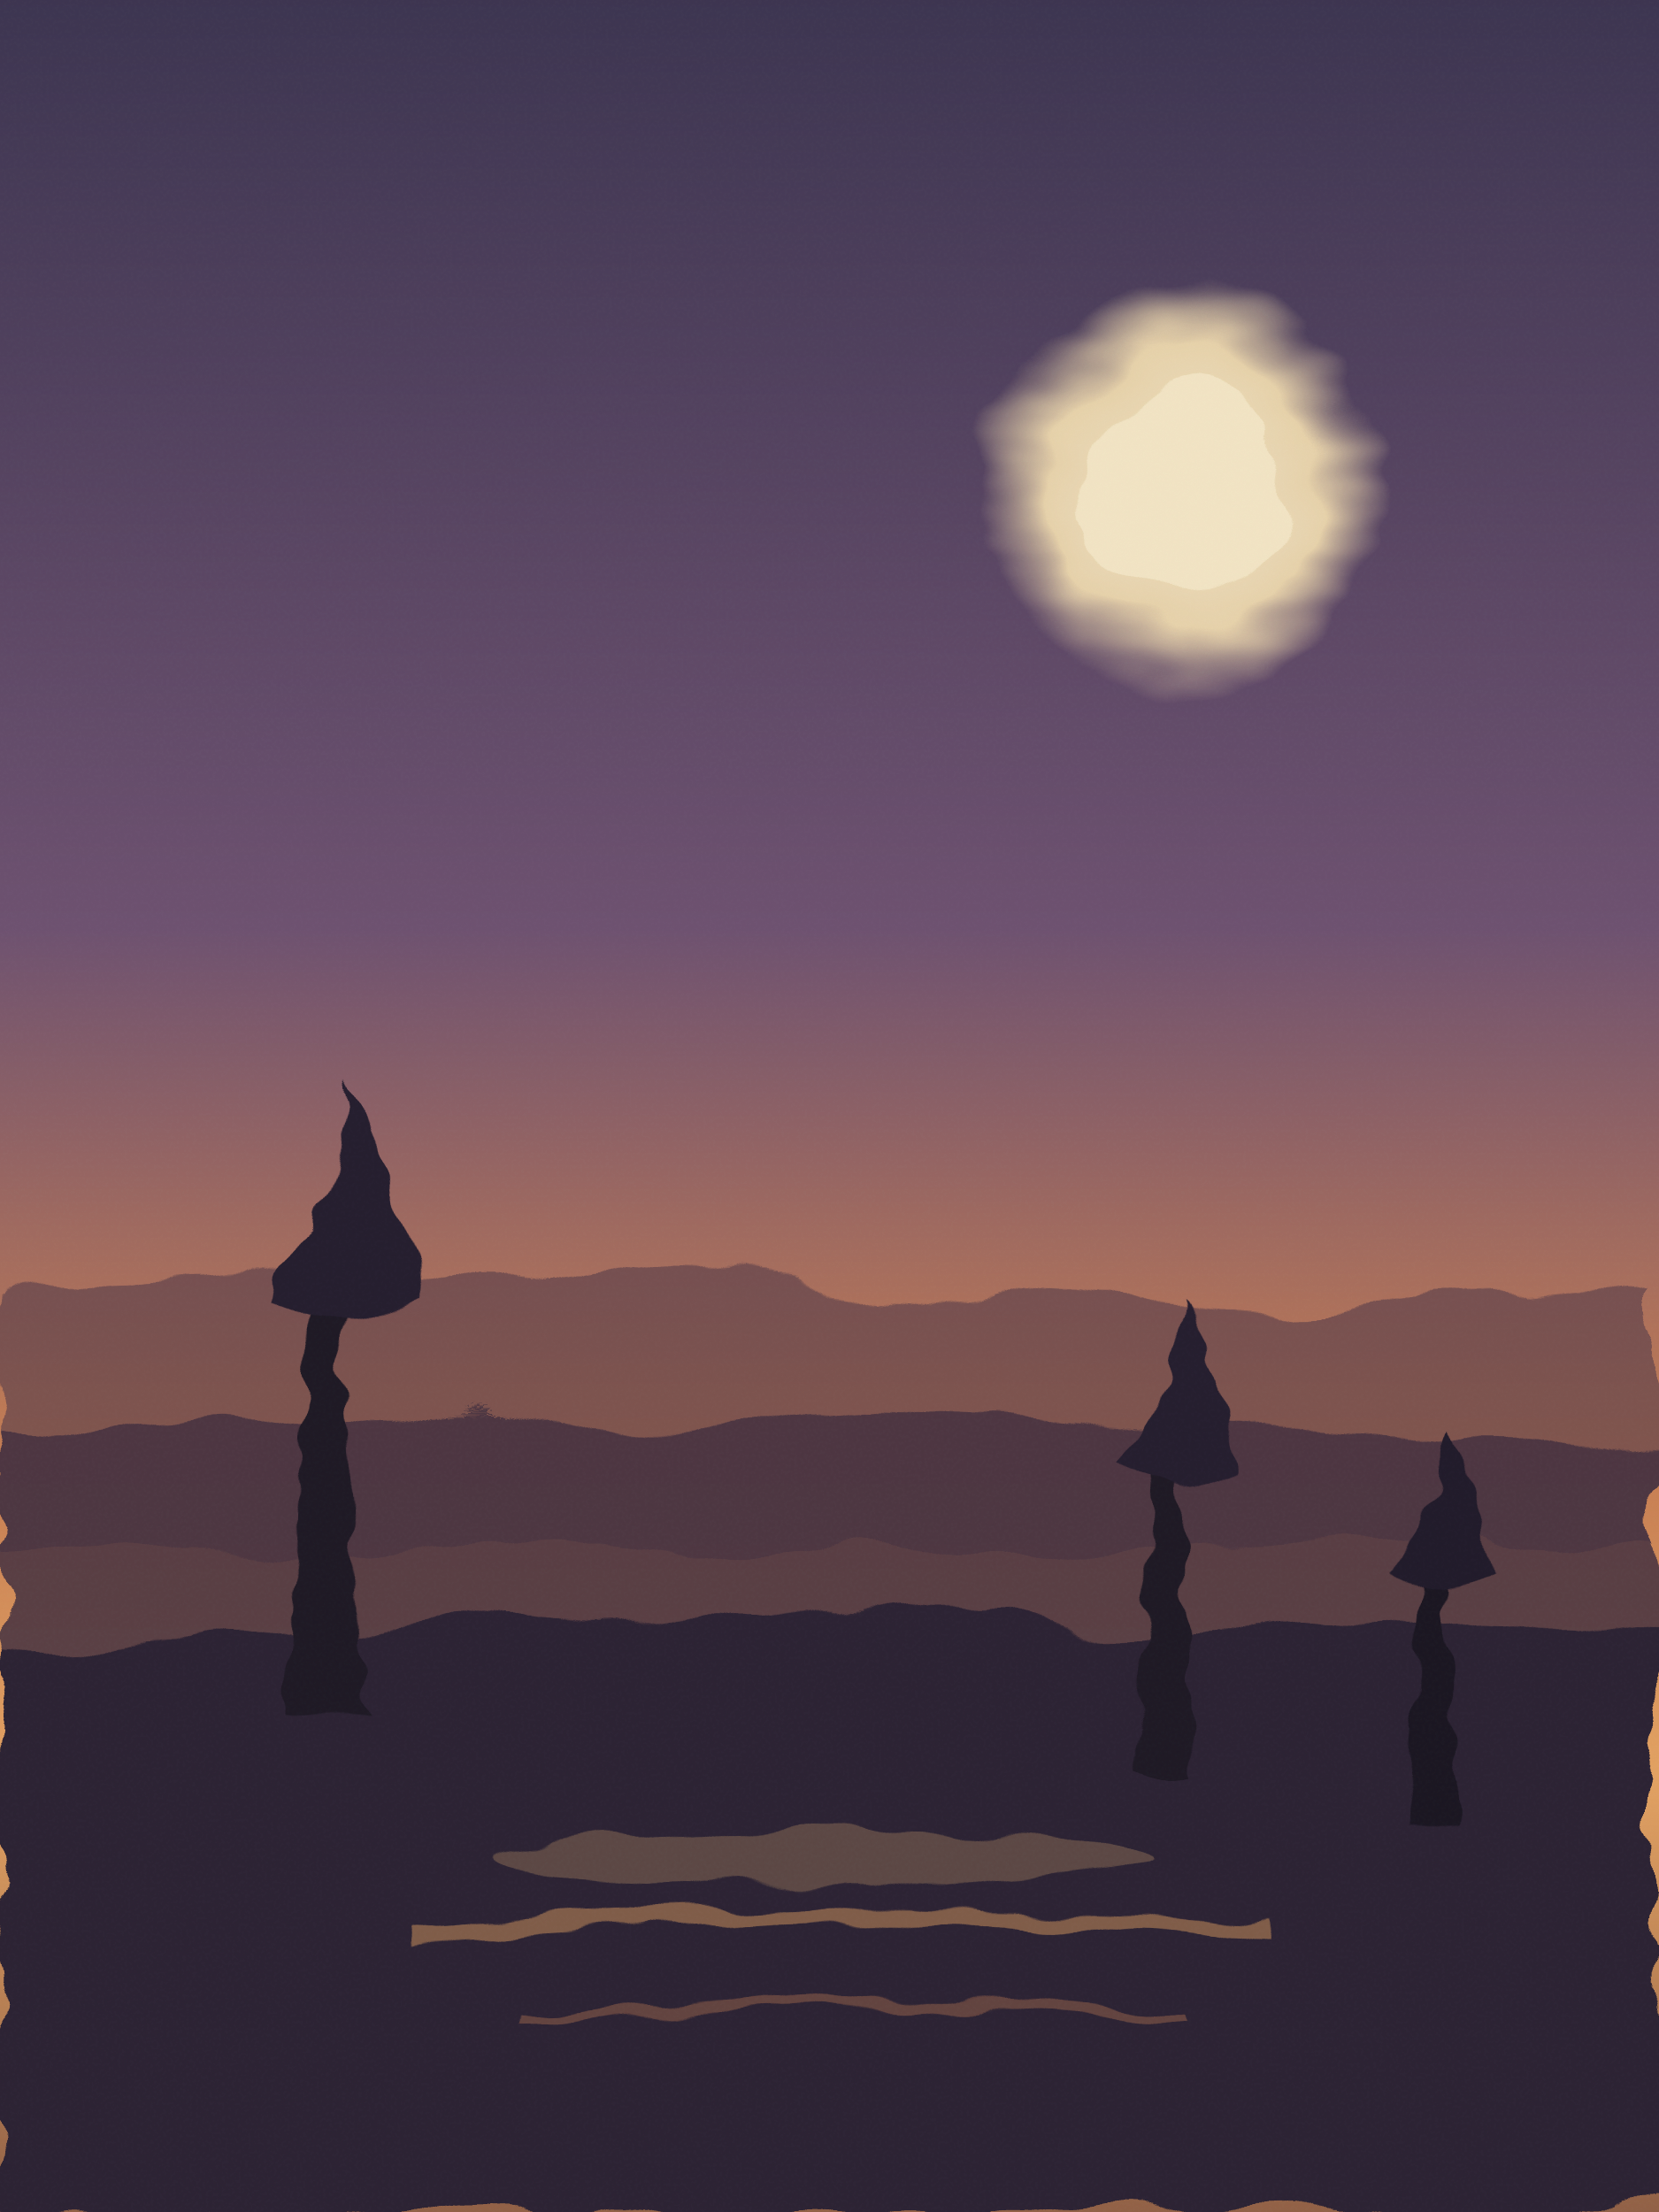
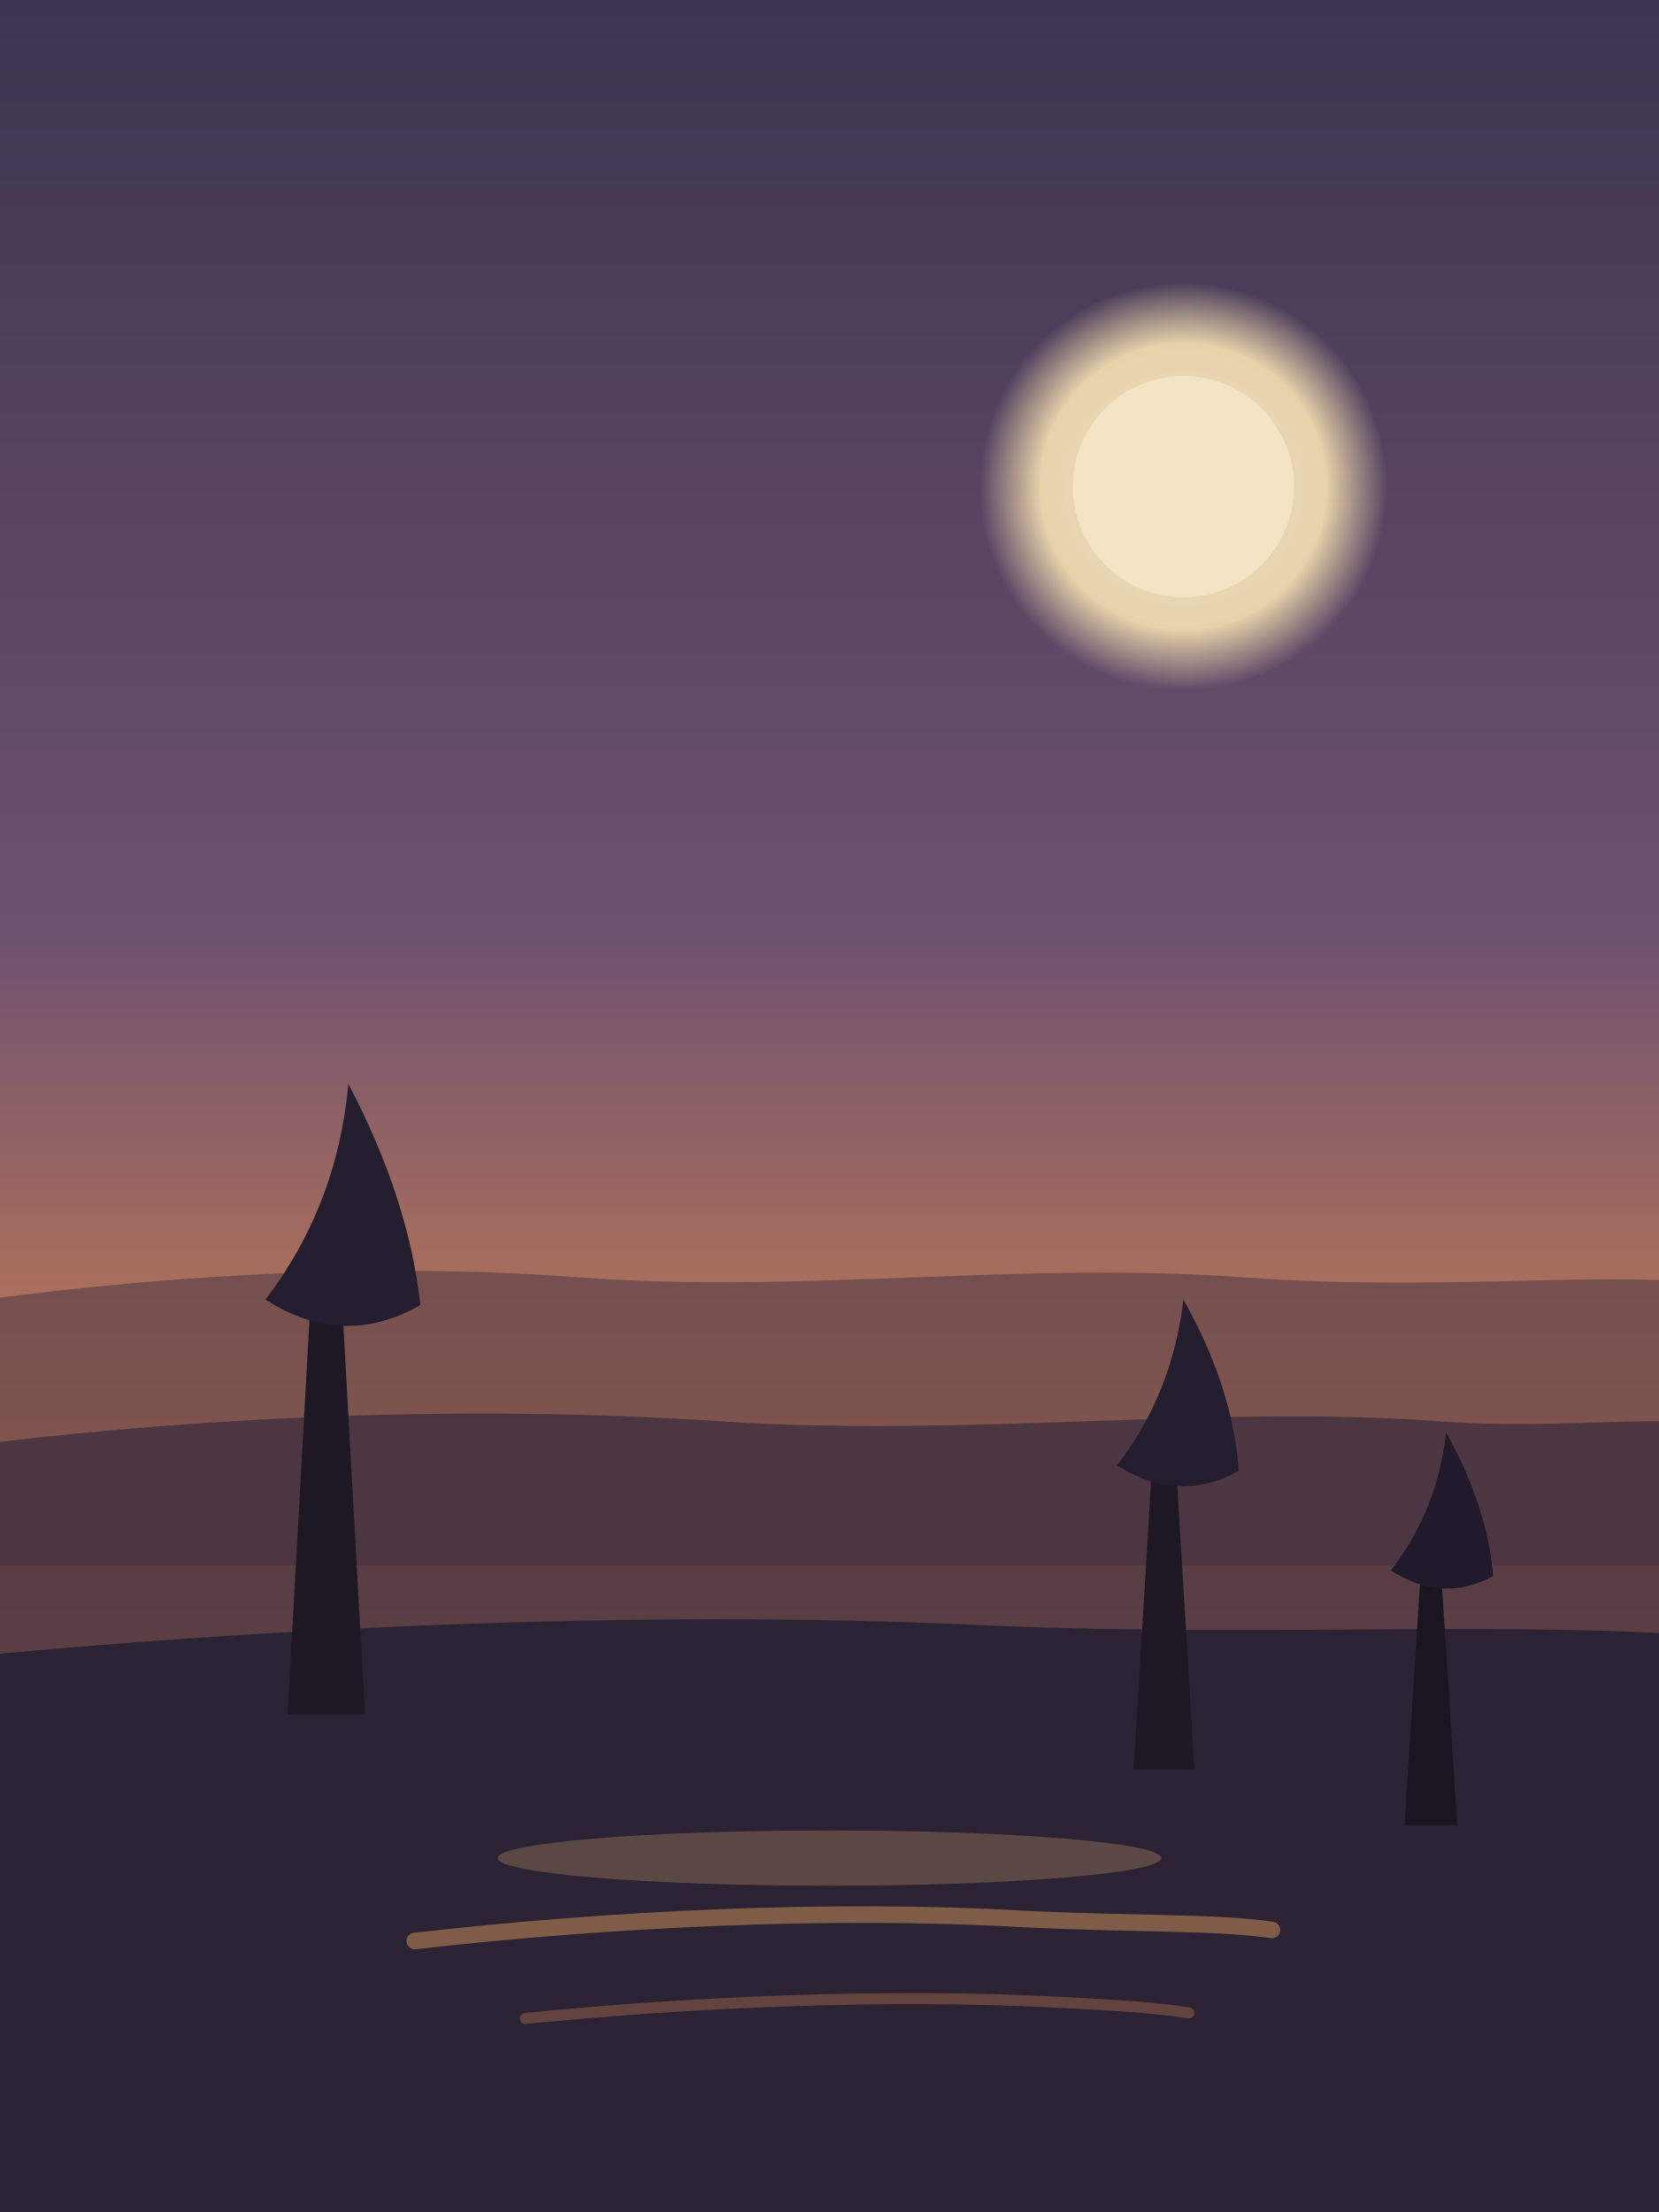
<svg xmlns="http://www.w3.org/2000/svg" viewBox="0 0 600 800">
  <defs>
-     <filter id="vpaint" x="-10%" y="-10%" width="120%" height="120%">
-       <feTurbulence type="fractalNoise" baseFrequency="0.014 0.03" numOctaves="3" seed="19" result="n" />
-       <feDisplacementMap in="SourceGraphic" in2="n" scale="24" xChannelSelector="R" yChannelSelector="G" />
-     </filter>
-     <filter id="vpaintSoft" x="-10%" y="-10%" width="120%" height="120%">
-       <feTurbulence type="fractalNoise" baseFrequency="0.03 0.06" numOctaves="2" seed="23" result="n" />
-       <feDisplacementMap in="SourceGraphic" in2="n" scale="12" xChannelSelector="R" yChannelSelector="G" />
-     </filter>
-     <filter id="vgrain">
-       <feTurbulence type="fractalNoise" baseFrequency="0.85" numOctaves="2" seed="5" result="g" />
-       <feColorMatrix in="g" type="matrix" values="0 0 0 0 0.4  0 0 0 0 0.32  0 0 0 0 0.3  0 0 0 0.055 0" />
-       <feComposite in2="SourceGraphic" operator="over" />
-     </filter>
    <linearGradient id="dusk" x1="0" y1="0" x2="0" y2="1">
      <stop offset="0" stop-color="#3b3450" />
      <stop offset="0.42" stop-color="#6d5170" />
      <stop offset="0.66" stop-color="#c67d52" />
      <stop offset="0.8" stop-color="#e3a262" />
      <stop offset="1" stop-color="#8f5f45" />
    </linearGradient>
    <radialGradient id="moon" cx="0.5" cy="0.5" r="0.5">
      <stop offset="0" stop-color="#f6ead0" />
      <stop offset="0.7" stop-color="#eed9ae" />
      <stop offset="1" stop-color="#eed9ae" stop-opacity="0" />
    </radialGradient>
  </defs>
  <rect width="600" height="800" fill="url(#dusk)" />
-   <g filter="url(#vpaint)">
-     <circle cx="428" cy="176" r="74" fill="url(#moon)" opacity="0.95" />
-     <circle cx="428" cy="176" r="40" fill="#f2e4c4" />
-     <path d="M-20 470 Q 150 452 320 466 T 620 462 L 620 560 L -20 560 Z" fill="#5a3f4a" opacity="0.65" />
-     <path d="M-20 520 Q 200 504 420 518 T 620 512 L 620 620 L -20 620 Z" fill="#43303f" opacity="0.85" />
-     <path d="M-20 596 Q 300 578 620 592 L 620 820 L -20 820 Z" fill="#2b2233" />
-   </g>
-   <g filter="url(#vpaintSoft)">
+   <circle cx="428" cy="176" r="74" fill="url(#moon)" opacity="0.95" />
+   <circle cx="428" cy="176" r="40" fill="#f2e4c4" />
+   <path d="M-20 472 C 50 462 130 456 210 462 C 290 468 370 456 450 462 C 520 467 570 460 620 464 L 620 566 L -20 566 Z" fill="#5a3f4a" opacity="0.65" />
+   <path d="M-20 524 C 70 512 170 508 260 514 C 350 520 440 508 520 514 C 560 517 595 512 620 515 L 620 626 L -20 626 Z" fill="#43303f" opacity="0.85" />
+   <path d="M-20 600 C 100 588 240 582 360 588 C 460 592 550 586 620 592 L 620 820 L -20 820 Z" fill="#2b2233" />
+   <g>
    <path d="M104 620 l 10 -180 q 4 -10 8 0 l 10 180 z" fill="#1d1824" />
    <path d="M96 470 q 26 -34 30 -78 q 22 42 26 80 q -28 16 -56 -2 z" fill="#241d2e" />
    <path d="M410 640 l 8 -132 q 3 -8 6 0 l 8 132 z" fill="#1d1824" />
    <path d="M404 530 q 20 -26 24 -60 q 18 32 20 62 q -22 12 -44 -2 z" fill="#241d2e" />
    <path d="M508 660 l 7 -110 q 3 -7 5 0 l 7 110 z" fill="#191521" />
    <path d="M503 568 q 17 -22 20 -50 q 15 27 17 52 q -18 10 -37 -2 z" fill="#201a2a" />
  </g>
-   <g filter="url(#vpaintSoft)" opacity="0.9">
-     <path d="M150 700 Q 300 686 460 698" fill="none" stroke="#e3a262" stroke-width="6" opacity="0.5" />
-     <path d="M190 730 Q 320 720 430 728" fill="none" stroke="#c67d52" stroke-width="4" opacity="0.4" />
+   <g opacity="0.9">
+     <path d="M150 702 C 220 694 300 690 370 694 C 410 696 440 695 460 698" fill="none" stroke="#e3a262" stroke-width="6" stroke-linecap="round" opacity="0.5" />
+     <path d="M190 730 C 250 724 320 721 380 724 C 400 725 418 726 430 728" fill="none" stroke="#c67d52" stroke-width="4" stroke-linecap="round" opacity="0.4" />
    <ellipse cx="300" cy="672" rx="120" ry="10" fill="#e8b877" opacity="0.28" />
  </g>
-   <rect width="600" height="800" fill="none" filter="url(#vgrain)" opacity="0.6" />
</svg>
